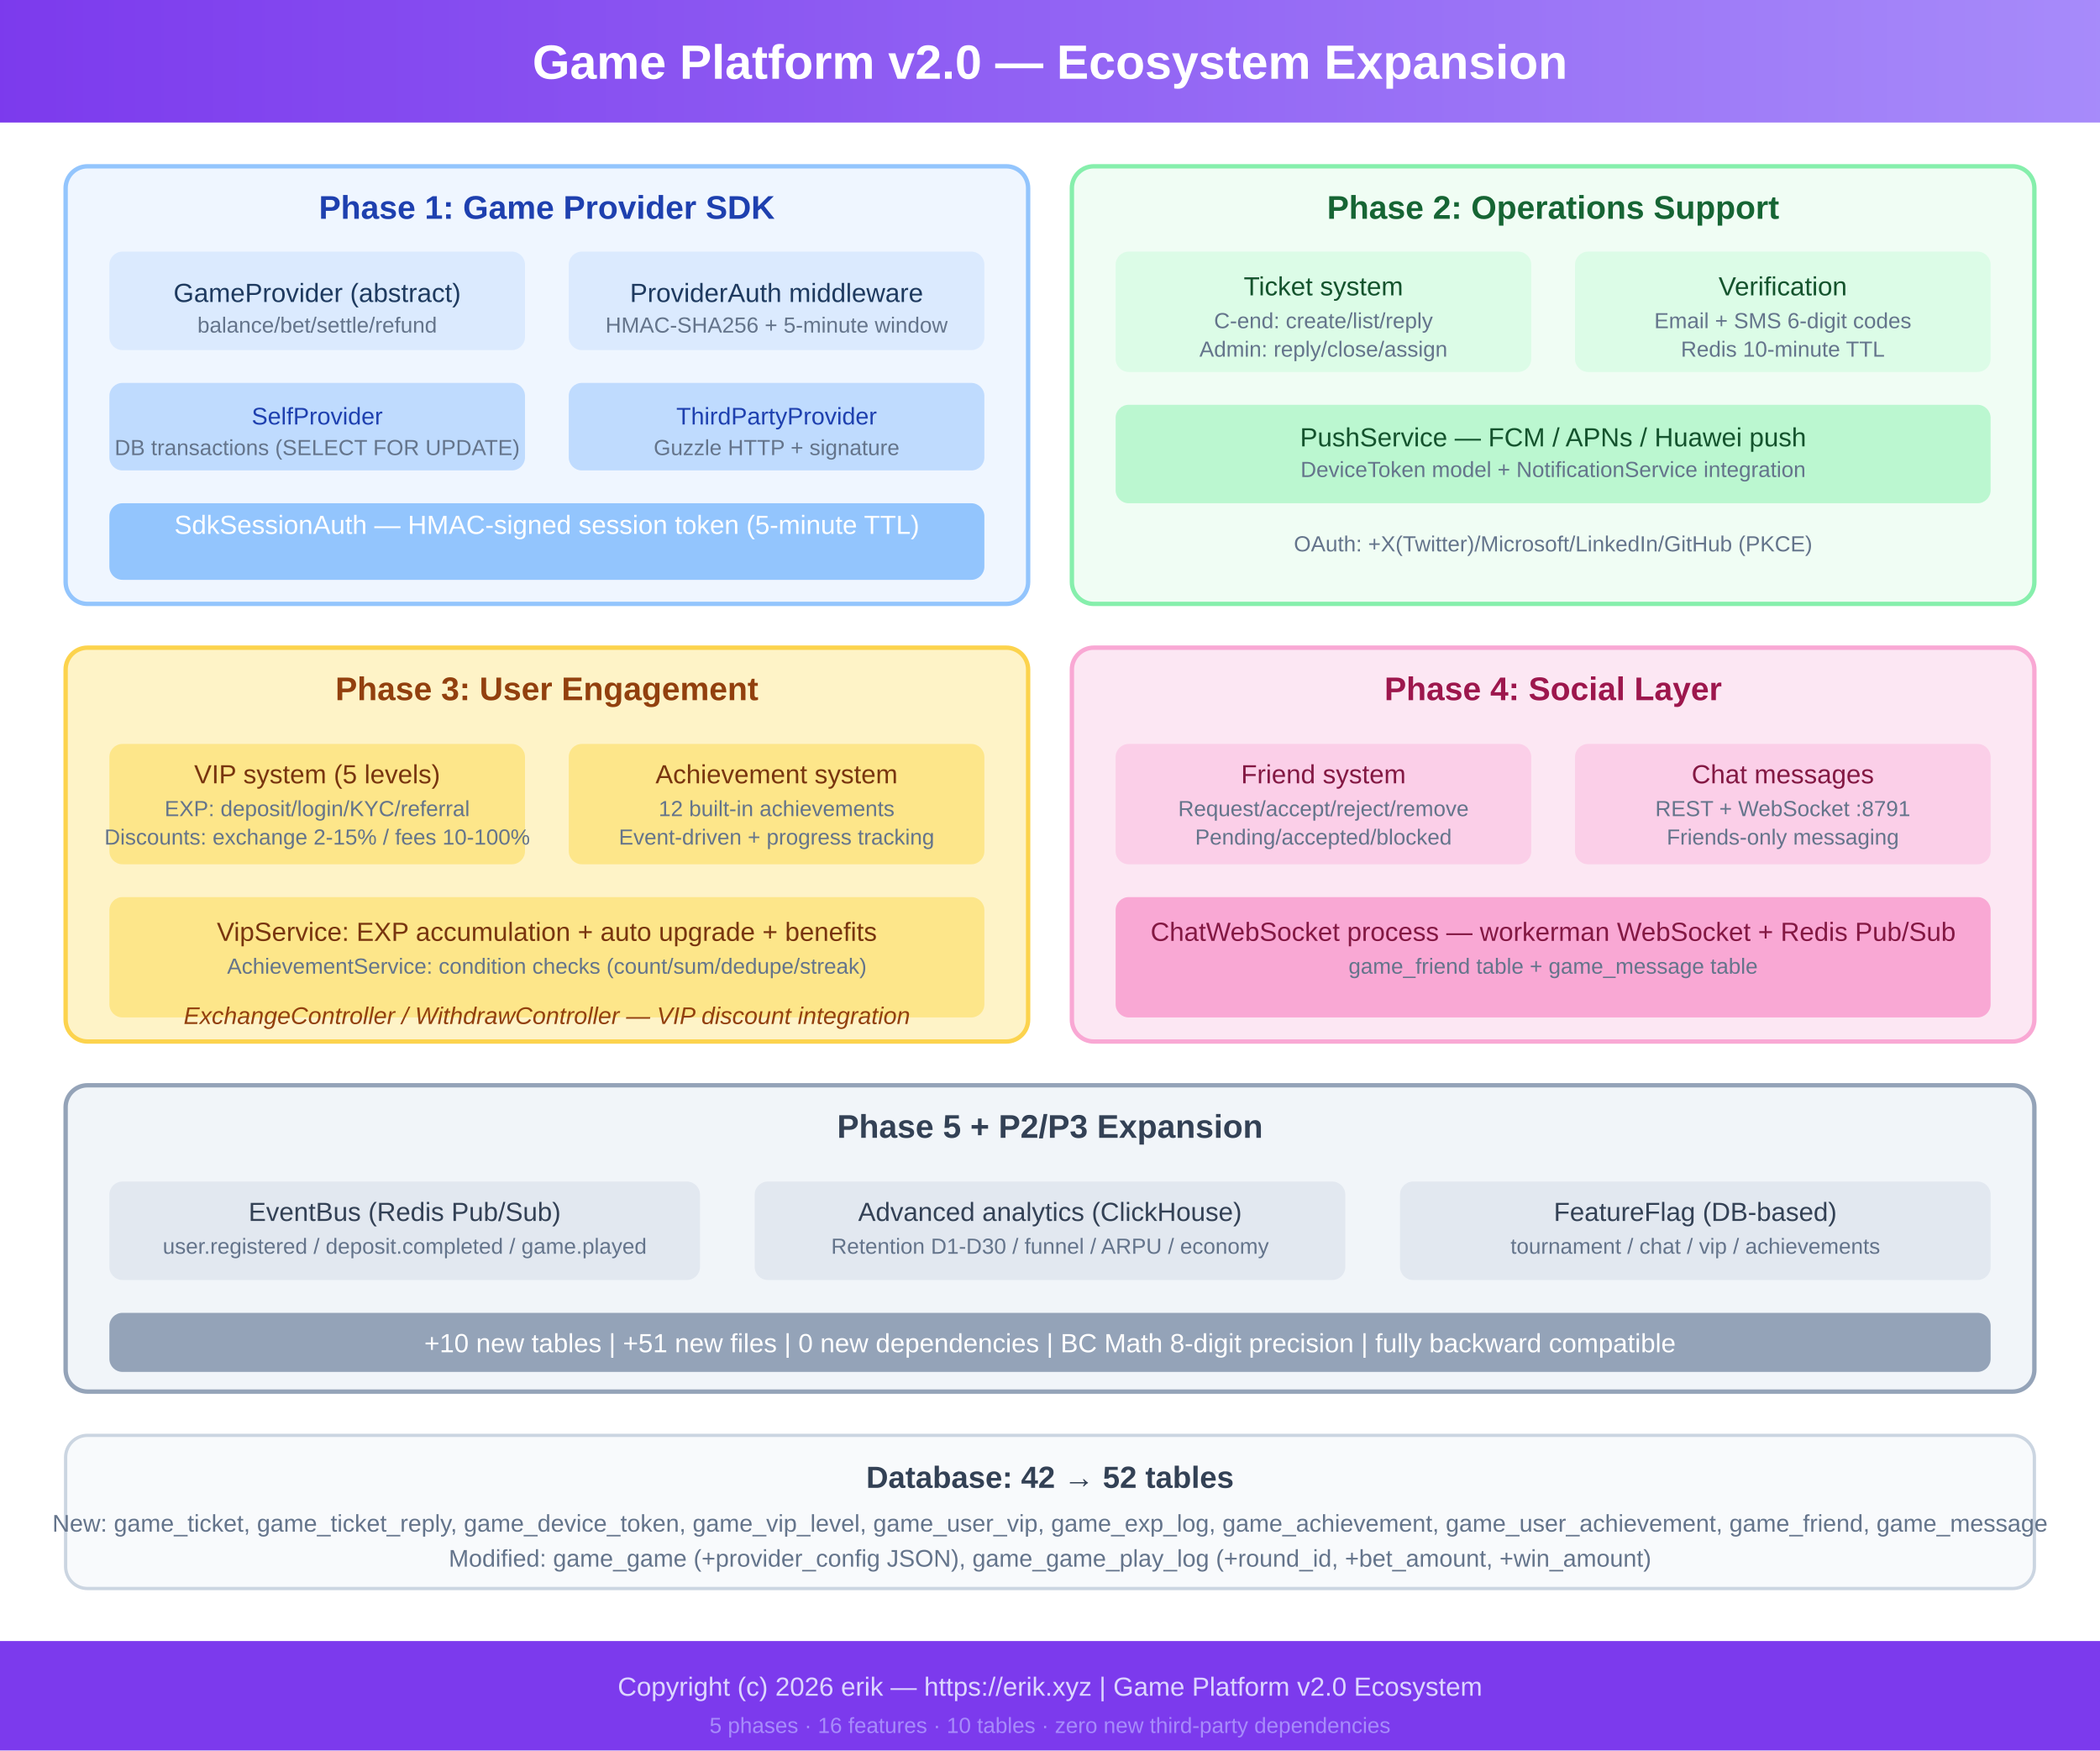
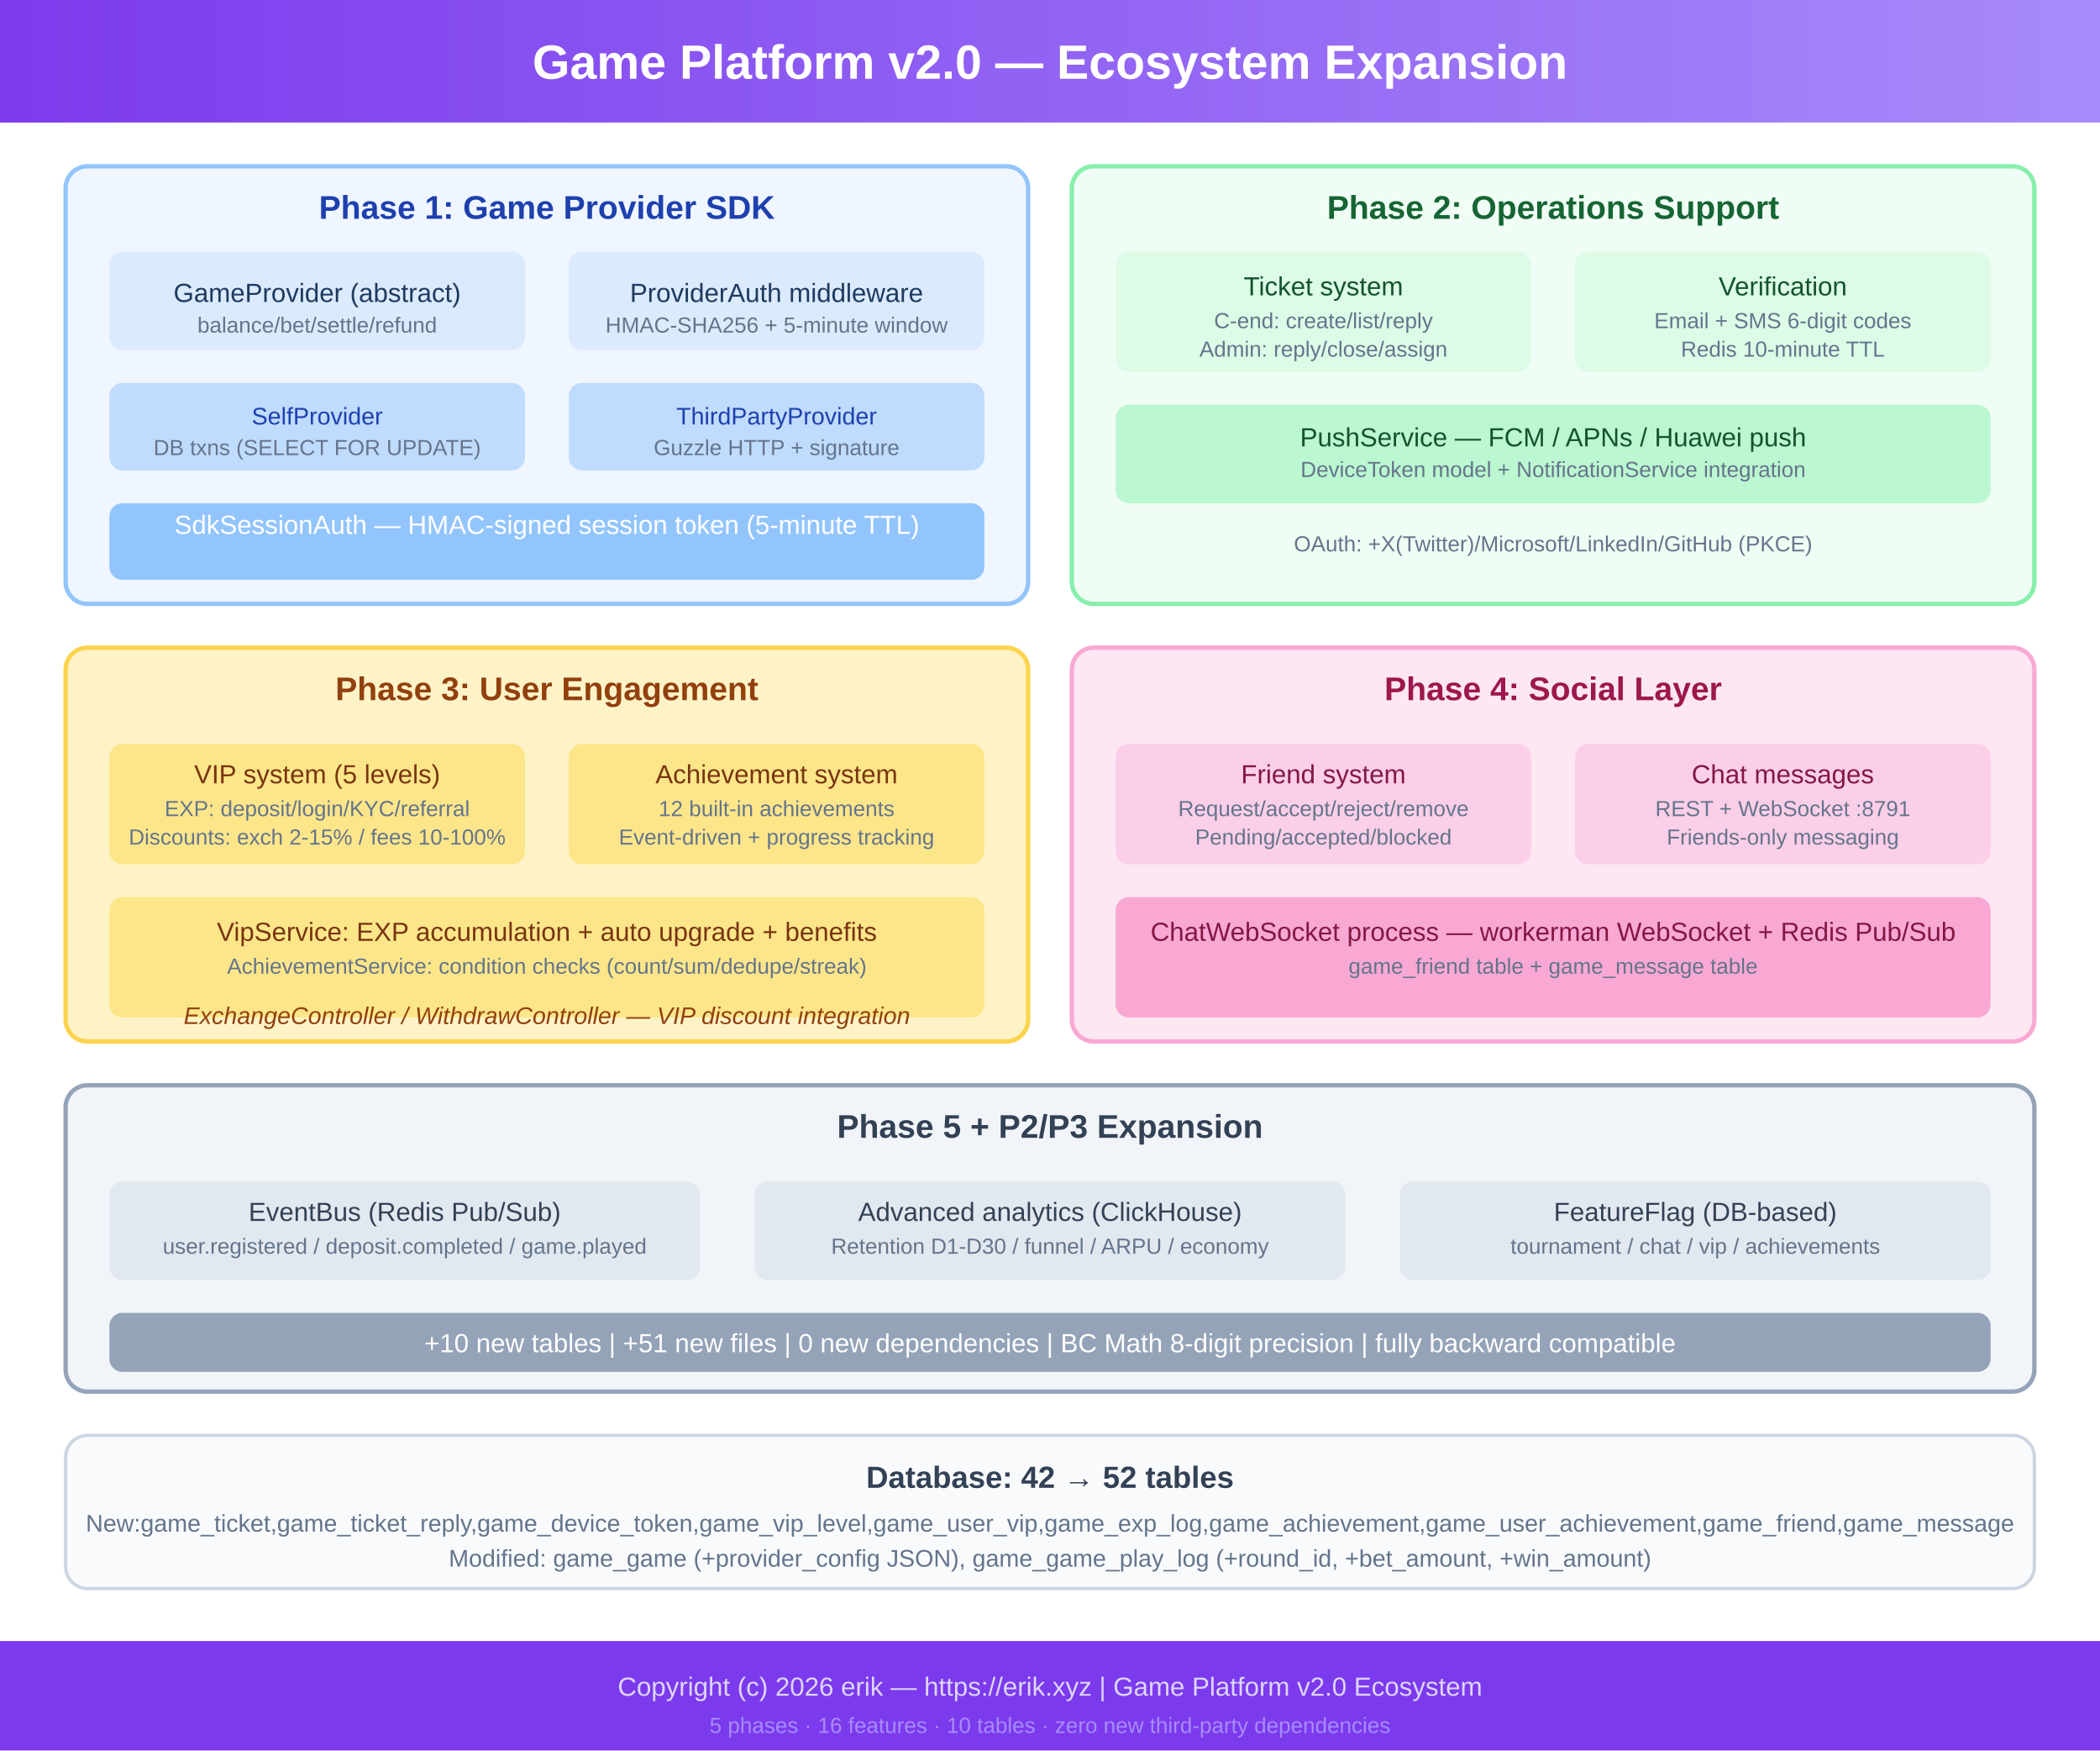
<svg xmlns="http://www.w3.org/2000/svg" viewBox="0 0 960 800" font-family="Arial, 'Noto Sans SC', 'Noto Sans', sans-serif">
  <defs>
    <marker id="arrow" markerWidth="10" markerHeight="7" refX="10" refY="3.5" orient="auto">
      <polygon points="0 0, 10 3.5, 0 7" fill="#64748b" />
    </marker>
    <linearGradient id="hdr" x1="0" y1="0" x2="1" y2="0">
      <stop offset="0%" stop-color="#7c3aed" />
      <stop offset="100%" stop-color="#a78bfa" />
    </linearGradient>
    <linearGradient id="gradNew" x1="0" y1="0" x2="0" y2="1">
      <stop offset="0%" stop-color="#faf5ff" />
      <stop offset="100%" stop-color="#f3e8ff" />
    </linearGradient>
    <linearGradient id="gradProvider" x1="0" y1="0" x2="0" y2="1">
      <stop offset="0%" stop-color="#eff6ff" />
      <stop offset="100%" stop-color="#dbeafe" />
    </linearGradient>
  </defs>
  <rect width="960" height="800" fill="#ffffff" />
  <rect x="0" y="0" width="960" height="56" fill="url(#hdr)" />
  <text x="480" y="36" text-anchor="middle" fill="#fff" font-size="22" font-weight="bold">Game Platform v2.0 — Ecosystem Expansion</text>
  <rect x="30" y="76" width="440" height="200" rx="10" fill="#eff6ff" stroke="#93c5fd" stroke-width="2" />
  <text x="250" y="100" text-anchor="middle" fill="#1e40af" font-size="15" font-weight="bold">Phase 1: Game Provider SDK</text>
  <rect x="50" y="115" width="190" height="45" rx="6" fill="#dbeafe" />
  <text x="145" y="138" text-anchor="middle" fill="#1e3a5f" font-size="12">GameProvider (abstract)</text>
  <text x="145" y="152" text-anchor="middle" fill="#64748b" font-size="10">balance/bet/settle/refund</text>
  <rect x="260" y="115" width="190" height="45" rx="6" fill="#dbeafe" />
  <text x="355" y="138" text-anchor="middle" fill="#1e3a5f" font-size="12">ProviderAuth middleware</text>
  <text x="355" y="152" text-anchor="middle" fill="#64748b" font-size="10">HMAC-SHA256 + 5-minute window</text>
  <rect x="50" y="175" width="190" height="40" rx="6" fill="#bfdbfe" />
  <text x="145" y="194" text-anchor="middle" fill="#1e40af" font-size="11">SelfProvider</text>
-   <text x="145" y="208" text-anchor="middle" fill="#64748b" font-size="10">DB transactions (SELECT FOR UPDATE)</text>
+   <text x="145" y="208" text-anchor="middle" fill="#64748b" font-size="10">DB txns (SELECT FOR UPDATE)</text>
  <rect x="260" y="175" width="190" height="40" rx="6" fill="#bfdbfe" />
  <text x="355" y="194" text-anchor="middle" fill="#1e40af" font-size="11">ThirdPartyProvider</text>
  <text x="355" y="208" text-anchor="middle" fill="#64748b" font-size="10">Guzzle HTTP + signature</text>
  <rect x="50" y="230" width="400" height="35" rx="6" fill="#93c5fd" />
  <text x="250" y="244" text-anchor="middle" fill="#fff" font-size="12">SdkSessionAuth — HMAC-signed session token (5-minute TTL)</text>
  <rect x="490" y="76" width="440" height="200" rx="10" fill="#f0fdf4" stroke="#86efac" stroke-width="2" />
  <text x="710" y="100" text-anchor="middle" fill="#166534" font-size="15" font-weight="bold">Phase 2: Operations Support</text>
  <rect x="510" y="115" width="190" height="55" rx="6" fill="#dcfce7" />
  <text x="605" y="135" text-anchor="middle" fill="#14532d" font-size="12">Ticket system</text>
  <text x="605" y="150" text-anchor="middle" fill="#64748b" font-size="10">C-end: create/list/reply</text>
  <text x="605" y="163" text-anchor="middle" fill="#64748b" font-size="10">Admin: reply/close/assign</text>
  <rect x="720" y="115" width="190" height="55" rx="6" fill="#dcfce7" />
  <text x="815" y="135" text-anchor="middle" fill="#14532d" font-size="12">Verification</text>
  <text x="815" y="150" text-anchor="middle" fill="#64748b" font-size="10">Email + SMS 6-digit codes</text>
  <text x="815" y="163" text-anchor="middle" fill="#64748b" font-size="10">Redis 10-minute TTL</text>
  <rect x="510" y="185" width="400" height="45" rx="6" fill="#bbf7d0" />
  <text x="710" y="204" text-anchor="middle" fill="#14532d" font-size="12">PushService — FCM / APNs / Huawei push</text>
  <text x="710" y="252" text-anchor="middle" fill="#64748b" font-size="10">OAuth: +X(Twitter)/Microsoft/LinkedIn/GitHub (PKCE)</text>
  <text x="710" y="218" text-anchor="middle" fill="#64748b" font-size="10">DeviceToken model + NotificationService integration</text>
  <rect x="30" y="296" width="440" height="180" rx="10" fill="#fef3c7" stroke="#fcd34d" stroke-width="2" />
  <text x="250" y="320" text-anchor="middle" fill="#92400e" font-size="15" font-weight="bold">Phase 3: User Engagement</text>
  <rect x="50" y="340" width="190" height="55" rx="6" fill="#fde68a" />
  <text x="145" y="358" text-anchor="middle" fill="#78350f" font-size="12">VIP system (5 levels)</text>
  <text x="145" y="373" text-anchor="middle" fill="#64748b" font-size="10">EXP: deposit/login/KYC/referral</text>
-   <text x="145" y="386" text-anchor="middle" fill="#64748b" font-size="10">Discounts: exchange 2-15% / fees 10-100%</text>
+   <text x="145" y="386" text-anchor="middle" fill="#64748b" font-size="10">Discounts: exch 2-15% / fees 10-100%</text>
  <rect x="260" y="340" width="190" height="55" rx="6" fill="#fde68a" />
  <text x="355" y="358" text-anchor="middle" fill="#78350f" font-size="12">Achievement system</text>
  <text x="355" y="373" text-anchor="middle" fill="#64748b" font-size="10">12 built-in achievements</text>
  <text x="355" y="386" text-anchor="middle" fill="#64748b" font-size="10">Event-driven + progress tracking</text>
  <rect x="50" y="410" width="400" height="55" rx="6" fill="#fde68a" />
  <text x="250" y="430" text-anchor="middle" fill="#78350f" font-size="12">VipService: EXP accumulation + auto upgrade + benefits</text>
  <text x="250" y="445" text-anchor="middle" fill="#64748b" font-size="10">AchievementService: condition checks (count/sum/dedupe/streak)</text>
  <text x="250" y="468" text-anchor="middle" fill="#92400e" font-size="11" font-style="italic">ExchangeController / WithdrawController — VIP discount integration</text>
  <rect x="490" y="296" width="440" height="180" rx="10" fill="#fce7f3" stroke="#f9a8d4" stroke-width="2" />
  <text x="710" y="320" text-anchor="middle" fill="#9d174d" font-size="15" font-weight="bold">Phase 4: Social Layer</text>
  <rect x="510" y="340" width="190" height="55" rx="6" fill="#fbcfe8" />
  <text x="605" y="358" text-anchor="middle" fill="#831843" font-size="12">Friend system</text>
  <text x="605" y="373" text-anchor="middle" fill="#64748b" font-size="10">Request/accept/reject/remove</text>
  <text x="605" y="386" text-anchor="middle" fill="#64748b" font-size="10">Pending/accepted/blocked</text>
  <rect x="720" y="340" width="190" height="55" rx="6" fill="#fbcfe8" />
  <text x="815" y="358" text-anchor="middle" fill="#831843" font-size="12">Chat messages</text>
  <text x="815" y="373" text-anchor="middle" fill="#64748b" font-size="10">REST + WebSocket :8791</text>
  <text x="815" y="386" text-anchor="middle" fill="#64748b" font-size="10">Friends-only messaging</text>
  <rect x="510" y="410" width="400" height="55" rx="6" fill="#f9a8d4" />
  <text x="710" y="430" text-anchor="middle" fill="#831843" font-size="12">ChatWebSocket process — workerman WebSocket + Redis Pub/Sub</text>
  <text x="710" y="445" text-anchor="middle" fill="#64748b" font-size="10">game_friend table + game_message table</text>
  <rect x="30" y="496" width="900" height="140" rx="10" fill="#f1f5f9" stroke="#94a3b8" stroke-width="2" />
  <text x="480" y="520" text-anchor="middle" fill="#334155" font-size="15" font-weight="bold">Phase 5 + P2/P3 Expansion</text>
  <rect x="50" y="540" width="270" height="45" rx="6" fill="#e2e8f0" />
  <text x="185" y="558" text-anchor="middle" fill="#334155" font-size="12">EventBus (Redis Pub/Sub)</text>
  <text x="185" y="573" text-anchor="middle" fill="#64748b" font-size="10">user.registered / deposit.completed / game.played</text>
  <rect x="345" y="540" width="270" height="45" rx="6" fill="#e2e8f0" />
  <text x="480" y="558" text-anchor="middle" fill="#334155" font-size="12">Advanced analytics (ClickHouse)</text>
  <text x="480" y="573" text-anchor="middle" fill="#64748b" font-size="10">Retention D1-D30 / funnel / ARPU / economy</text>
  <rect x="640" y="540" width="270" height="45" rx="6" fill="#e2e8f0" />
  <text x="775" y="558" text-anchor="middle" fill="#334155" font-size="12">FeatureFlag (DB-based)</text>
  <text x="775" y="573" text-anchor="middle" fill="#64748b" font-size="10">tournament / chat / vip / achievements</text>
  <rect x="50" y="600" width="860" height="27" rx="6" fill="#94a3b8" />
  <text x="480" y="618" text-anchor="middle" fill="#fff" font-size="12">+10 new tables  |  +51 new files  |  0 new dependencies  |  BC Math 8-digit precision  |  fully backward compatible</text>
  <rect x="30" y="656" width="900" height="70" rx="10" fill="#f8fafc" stroke="#cbd5e1" stroke-width="1.5" />
  <text x="480" y="680" text-anchor="middle" fill="#334155" font-size="14" font-weight="bold">Database: 42 → 52 tables</text>
-   <text x="480" y="700" text-anchor="middle" fill="#64748b" font-size="11">New: game_ticket, game_ticket_reply, game_device_token, game_vip_level, game_user_vip, game_exp_log, game_achievement, game_user_achievement, game_friend, game_message</text>
+   <text x="480" y="700" text-anchor="middle" fill="#64748b" font-size="11">New:game_ticket,game_ticket_reply,game_device_token,game_vip_level,game_user_vip,game_exp_log,game_achievement,game_user_achievement,game_friend,game_message</text>
  <text x="480" y="716" text-anchor="middle" fill="#64748b" font-size="11">Modified: game_game (+provider_config JSON), game_game_play_log (+round_id, +bet_amount, +win_amount)</text>
  <rect x="0" y="750" width="960" height="50" fill="#7c3aed" />
  <text x="480" y="775" text-anchor="middle" fill="#ddd6fe" font-size="12">Copyright (c) 2026 erik — https://erik.xyz | Game Platform v2.0 Ecosystem</text>
  <text x="480" y="792" text-anchor="middle" fill="#a78bfa" font-size="10">5 phases · 16 features · 10 tables · zero new third-party dependencies</text>
</svg>
